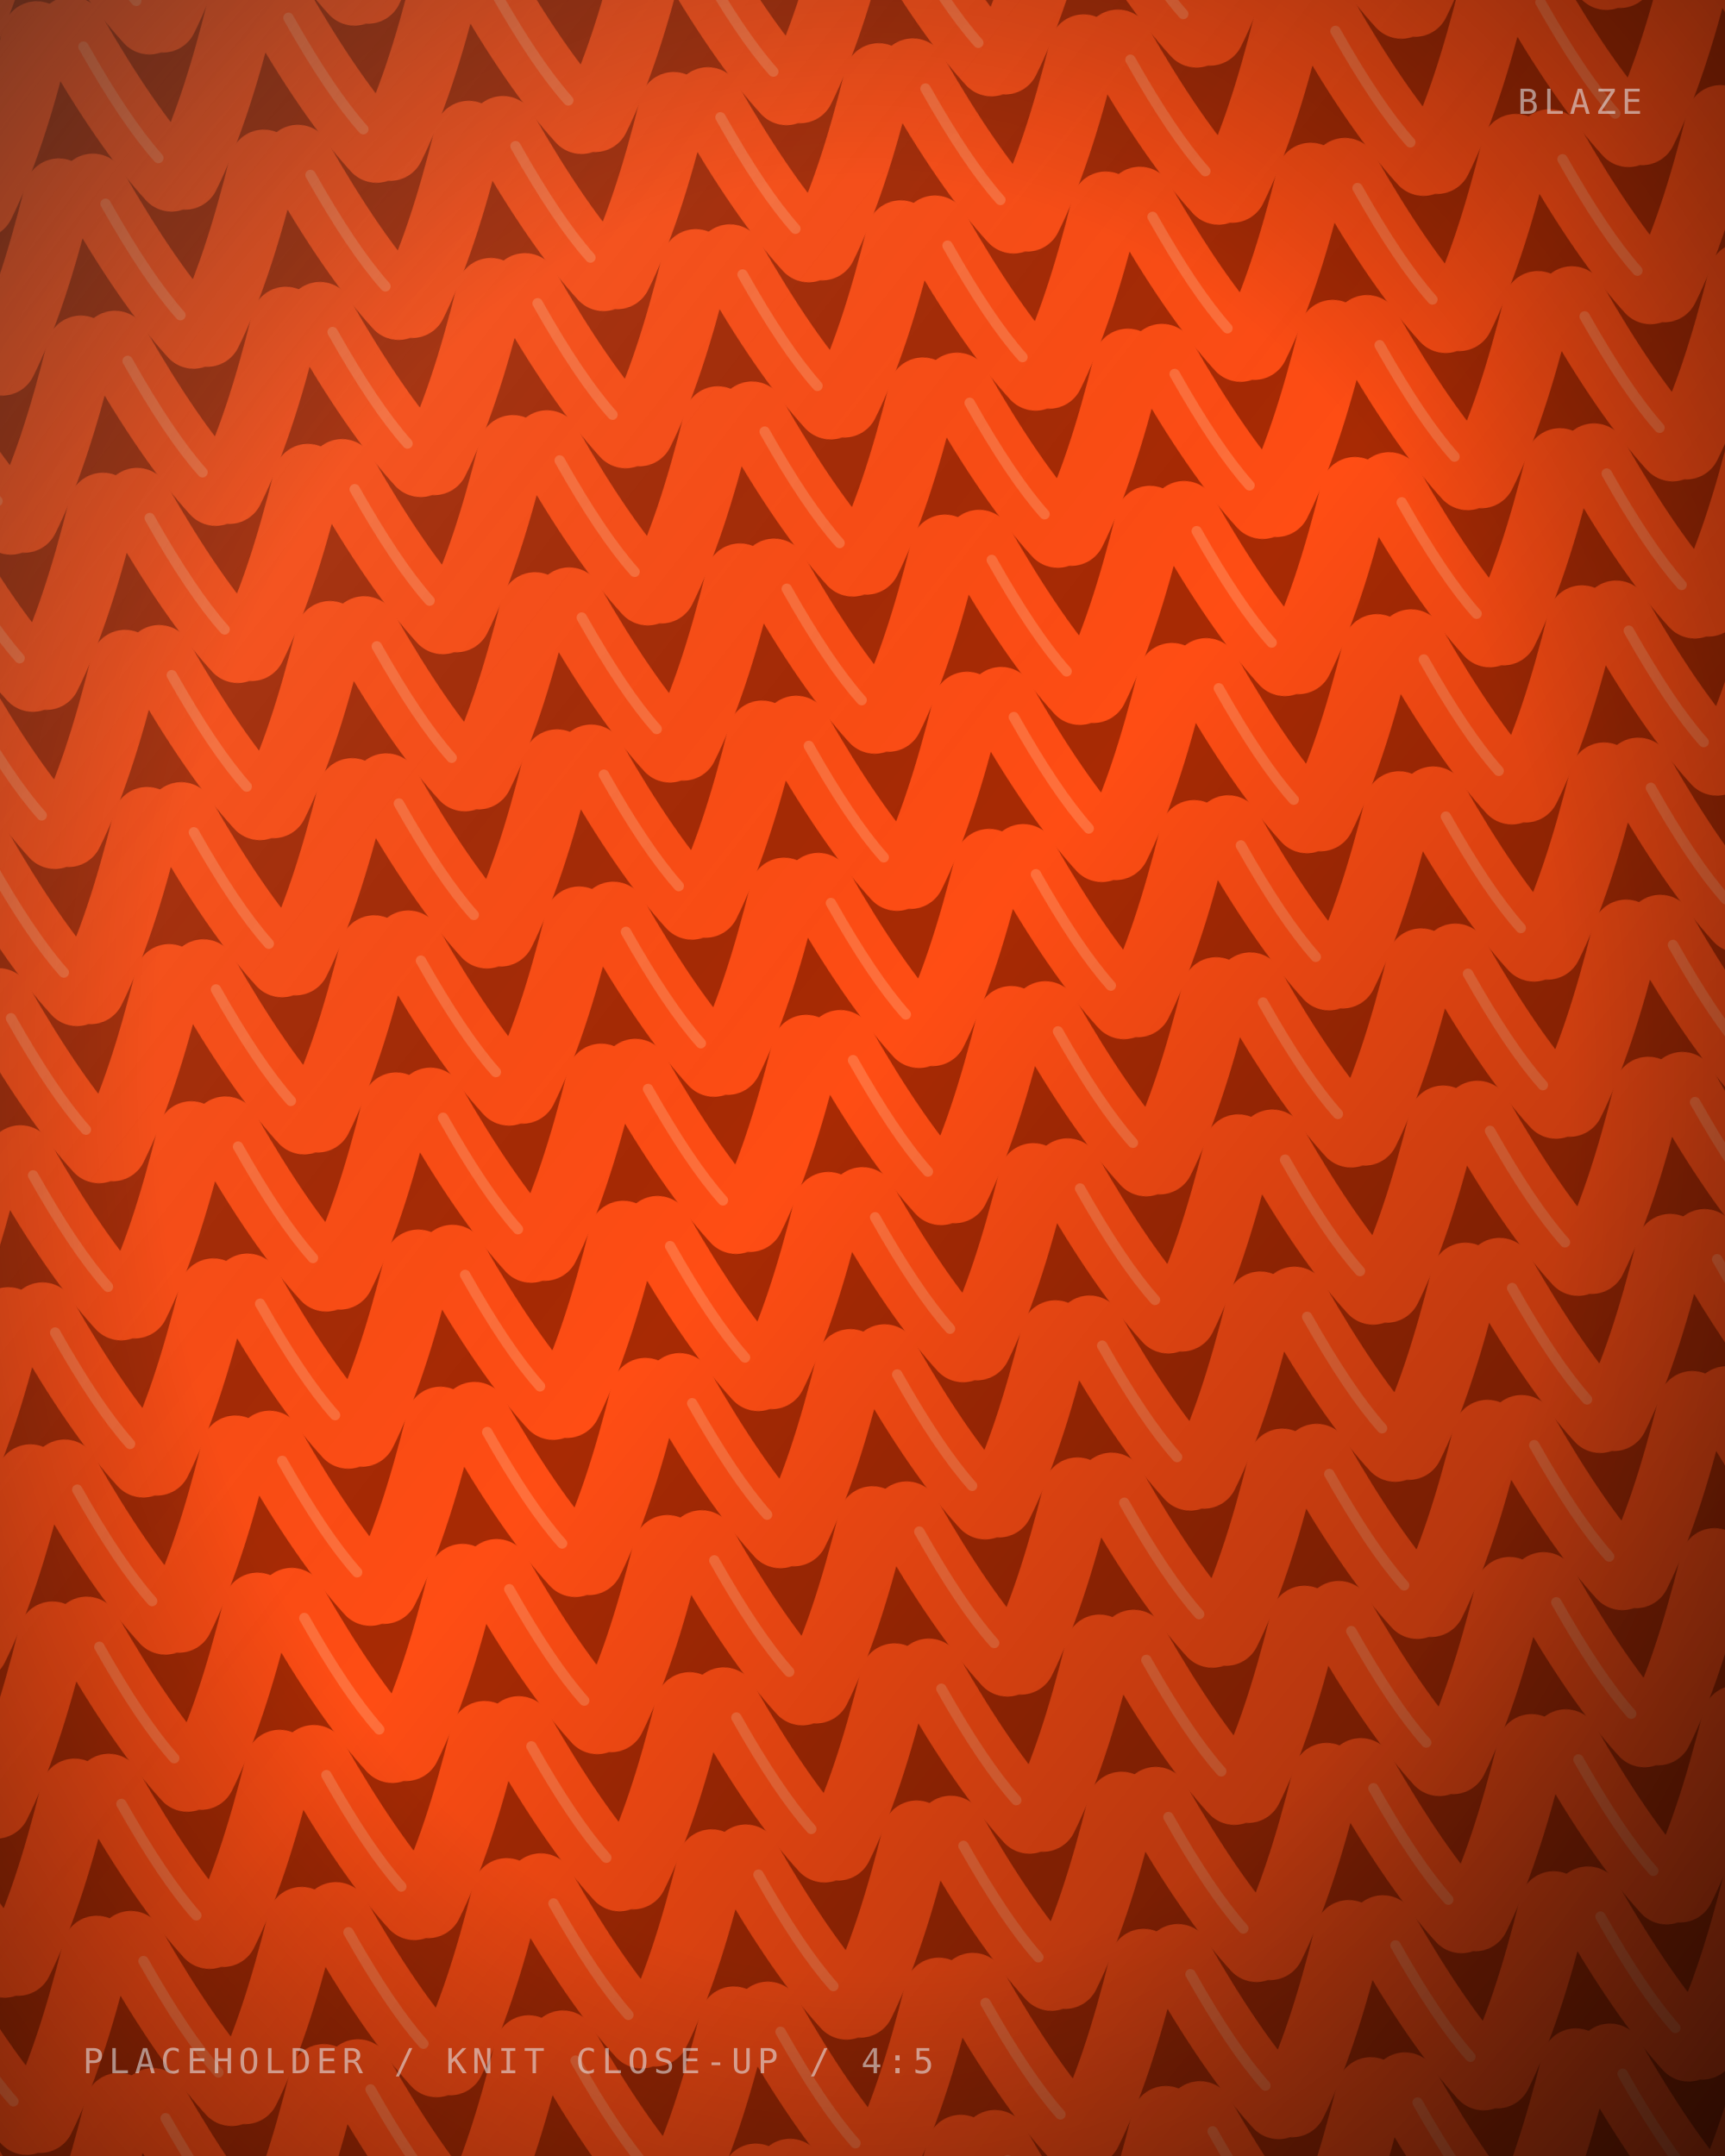
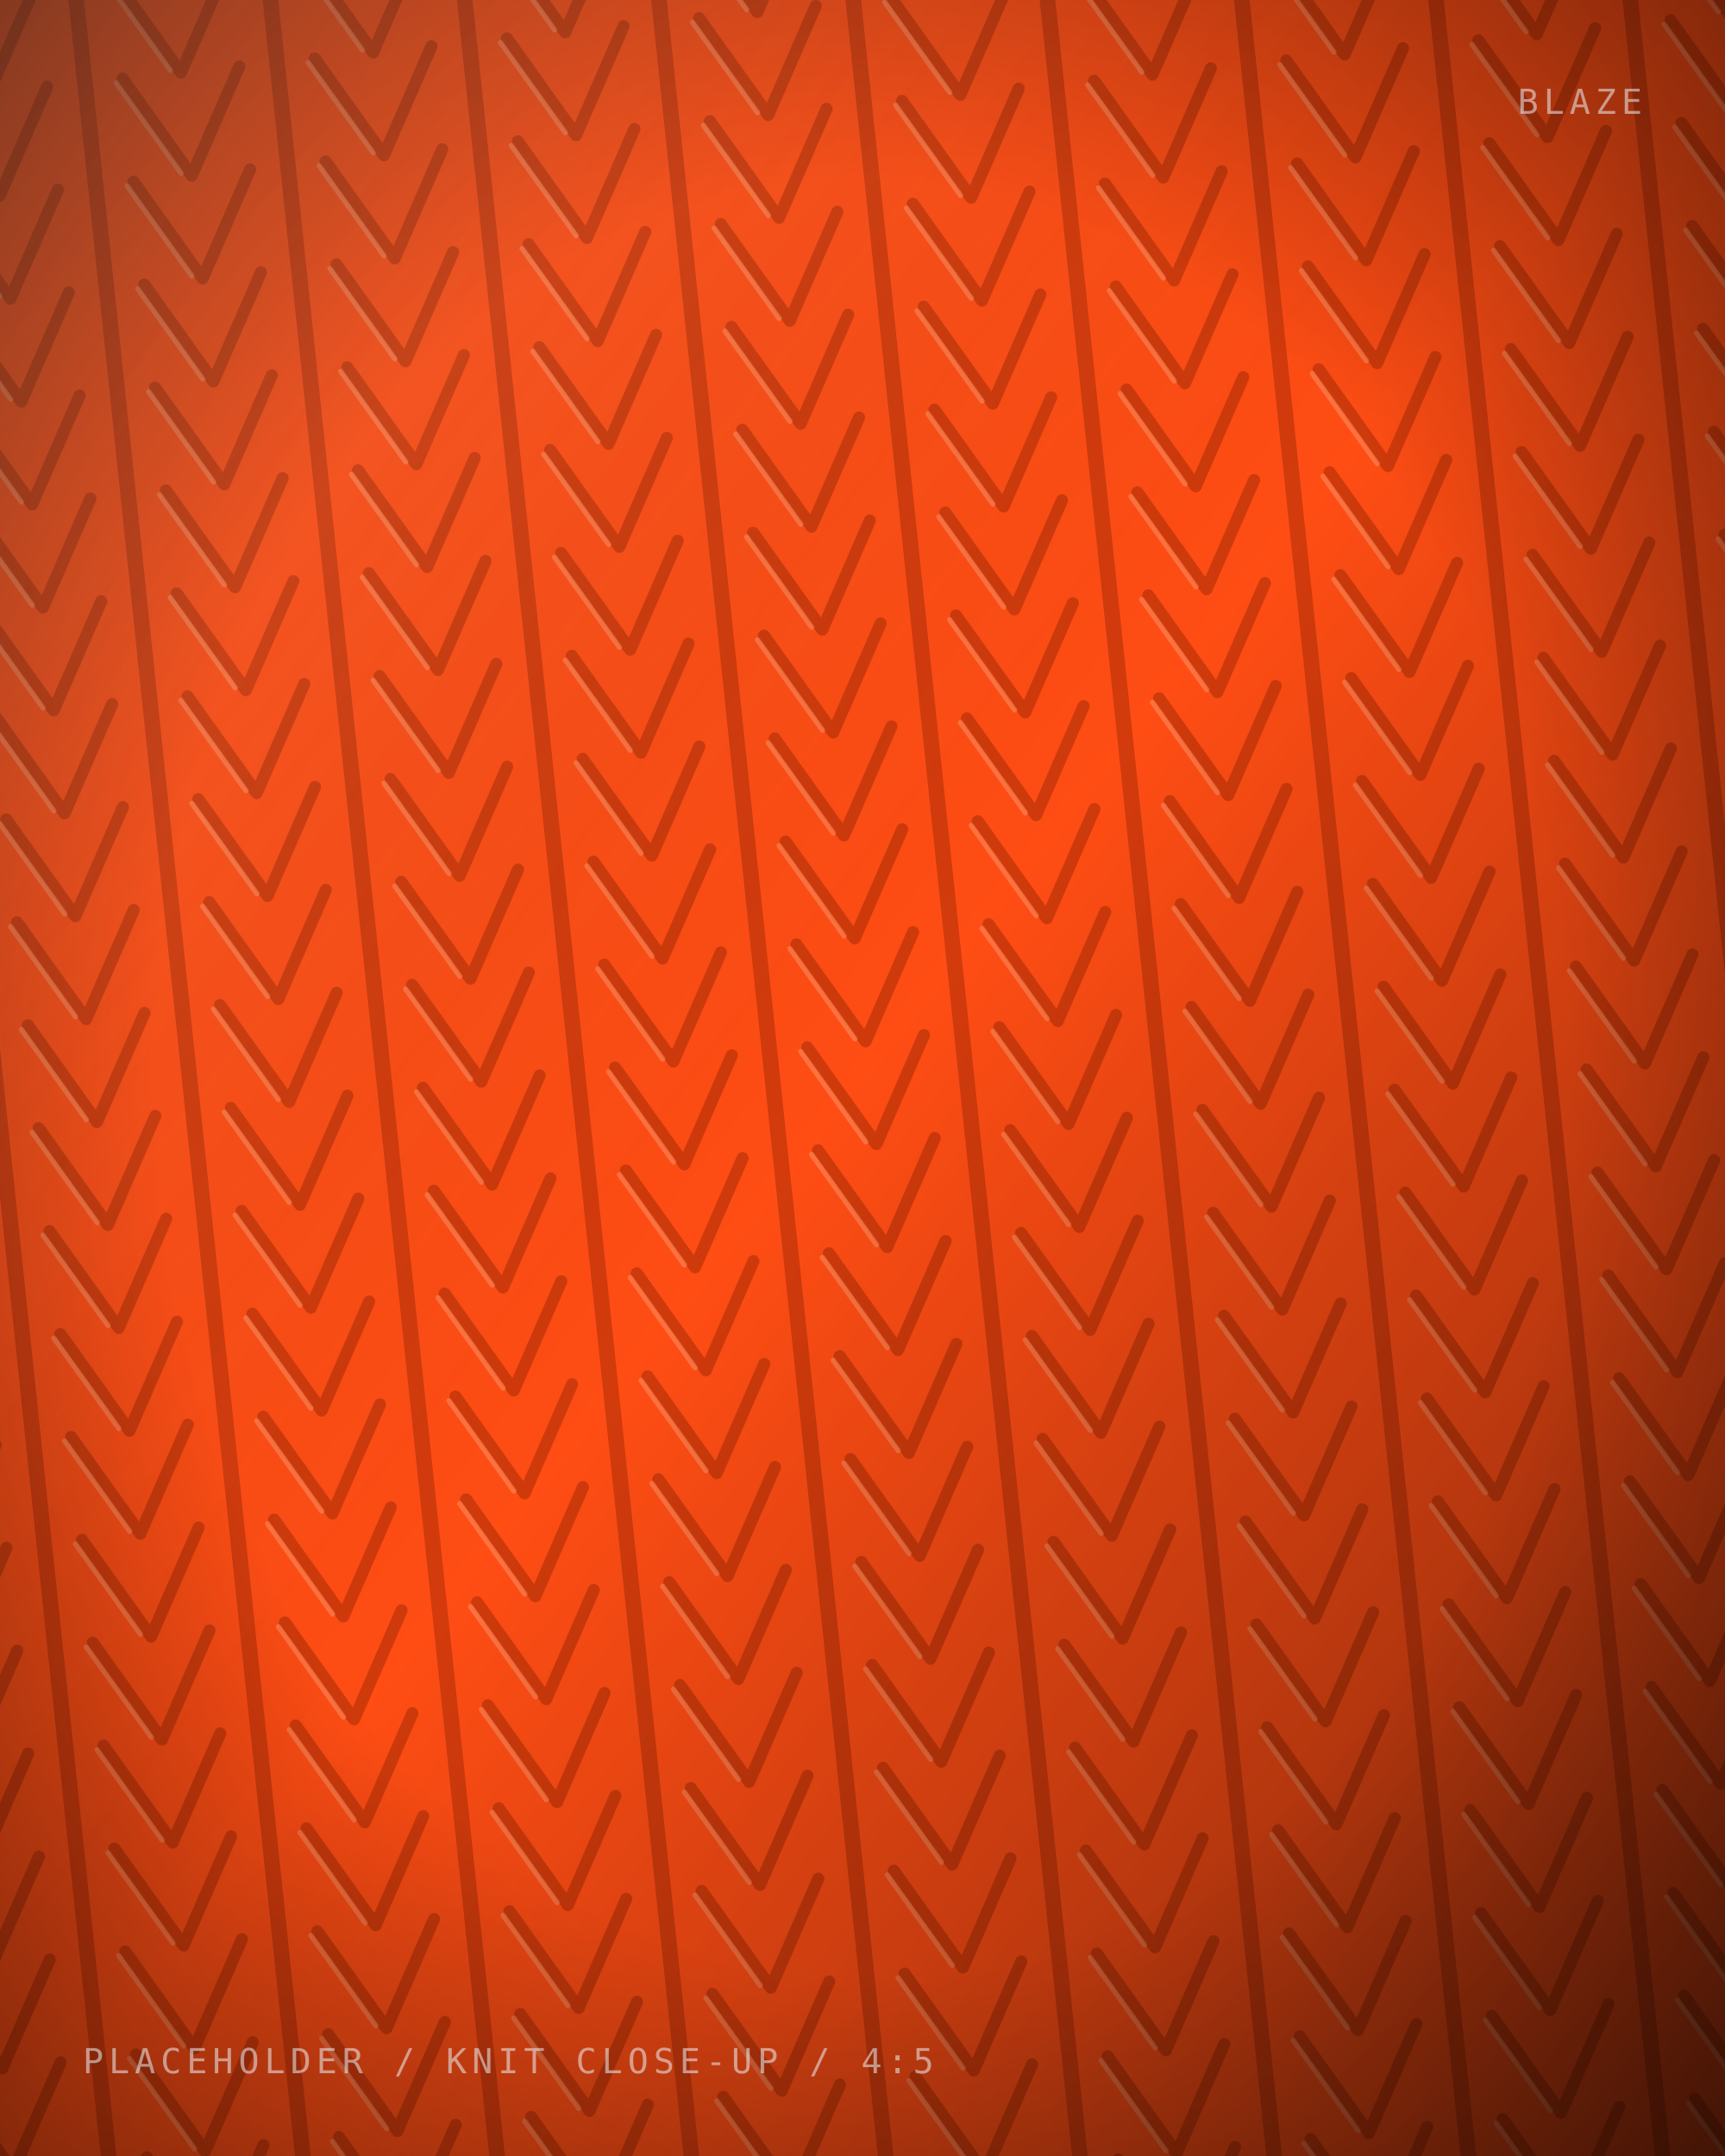
<svg xmlns="http://www.w3.org/2000/svg" viewBox="0 0 1000 1250" width="1000" height="1250">
  <defs>
    <linearGradient id="t-bg" x1="0" y1="0" x2="0.4" y2="1">
      <stop offset="0" stop-color="#161c24" />
      <stop offset="1" stop-color="#0d1117" />
    </linearGradient>
    <radialGradient id="t-glow" cx="0.5" cy="0.42" r="0.6">
      <stop offset="0" stop-color="#ff8a5c" stop-opacity="0.22" />
      <stop offset="1" stop-color="#ff8a5c" stop-opacity="0" />
    </radialGradient>
    <radialGradient id="t-vig" cx="0.5" cy="0.5" r="0.75">
      <stop offset="0.55" stop-color="#000" stop-opacity="0" />
      <stop offset="1" stop-color="#000" stop-opacity="0.55" />
    </radialGradient>
  </defs>
  <rect width="1000" height="1250" fill="url(#t-bg)" />
  <rect width="1000" height="1250" fill="url(#t-glow)" />
  <defs>
-     <pattern id="k" width="120" height="92" patternUnits="userSpaceOnUse" patternTransform="rotate(-8 500 625)">
-       <rect width="120" height="92" fill="#a82a04" />
-       <path d="M 10 -40 Q 34 20 56 52" fill="none" stroke="#ff4d14" stroke-width="40" stroke-linecap="round" />
-       <path d="M 110 -40 Q 86 20 64 52" fill="none" stroke="#ff4d14" stroke-width="40" stroke-linecap="round" />
-       <path d="M 10 52 Q 34 112 56 144" fill="none" stroke="#ff4d14" stroke-width="40" stroke-linecap="round" />
-       <path d="M 110 52 Q 86 112 64 144" fill="none" stroke="#ff4d14" stroke-width="40" stroke-linecap="round" />
-       <path d="M 16 -30 Q 34 16 50 40" fill="none" stroke="#ff8a5c" stroke-opacity="0.55" stroke-width="6" stroke-linecap="round" />
-       <path d="M 16 62 Q 34 108 50 132" fill="none" stroke="#ff8a5c" stroke-opacity="0.55" stroke-width="6" stroke-linecap="round" />
+     <pattern id="k" width="112" height="60" patternUnits="userSpaceOnUse" patternTransform="rotate(-6 500 625)">
+       <rect width="112" height="60" fill="#ff4d14" />
+       <path d="M 56 4 L 22 -56 M 56 4 L 90 -56" fill="none" stroke="#a82a04" stroke-opacity="0.55" stroke-width="7" stroke-linecap="round" />
+       <path d="M 50 2 L 18 -54" fill="none" stroke="#ff8a5c" stroke-opacity="0.6" stroke-width="3" stroke-linecap="round" />
+       <path d="M 56 64 L 22 4 M 56 64 L 90 4" fill="none" stroke="#a82a04" stroke-opacity="0.55" stroke-width="7" stroke-linecap="round" />
+       <path d="M 50 62 L 18 6" fill="none" stroke="#ff8a5c" stroke-opacity="0.6" stroke-width="3" stroke-linecap="round" />
+       <path d="M 56 124 L 22 64 M 56 124 L 90 64" fill="none" stroke="#a82a04" stroke-opacity="0.55" stroke-width="7" stroke-linecap="round" />
+       <path d="M 50 122 L 18 66" fill="none" stroke="#ff8a5c" stroke-opacity="0.6" stroke-width="3" stroke-linecap="round" />
+       <path d="M 0 0 V 60 M 112 0 V 60" stroke="#a82a04" stroke-opacity="0.5" stroke-width="9" />
    </pattern>
    <linearGradient id="kl" x1="0" y1="0" x2="1" y2="1">
      <stop offset="0" stop-color="#fff" stop-opacity="0.18" />
      <stop offset="0.5" stop-color="#000" stop-opacity="0" />
      <stop offset="1" stop-color="#000" stop-opacity="0.5" />
    </linearGradient>
  </defs>
  <rect x="-100" y="-100" width="1200" height="1450" fill="url(#k)" />
  <rect width="1000" height="1250" fill="url(#kl)" />
  <rect width="1000" height="1250" fill="url(#t-vig)" />
  <g font-family="ui-monospace, Menlo, Consolas, monospace" font-size="20" letter-spacing="3" fill="#e9eff4" fill-opacity="0.55">
    <text x="48" y="1202">PLACEHOLDER / KNIT CLOSE-UP / 4:5</text>
    <text x="952" y="66" text-anchor="end">BLAZE</text>
  </g>
</svg>
